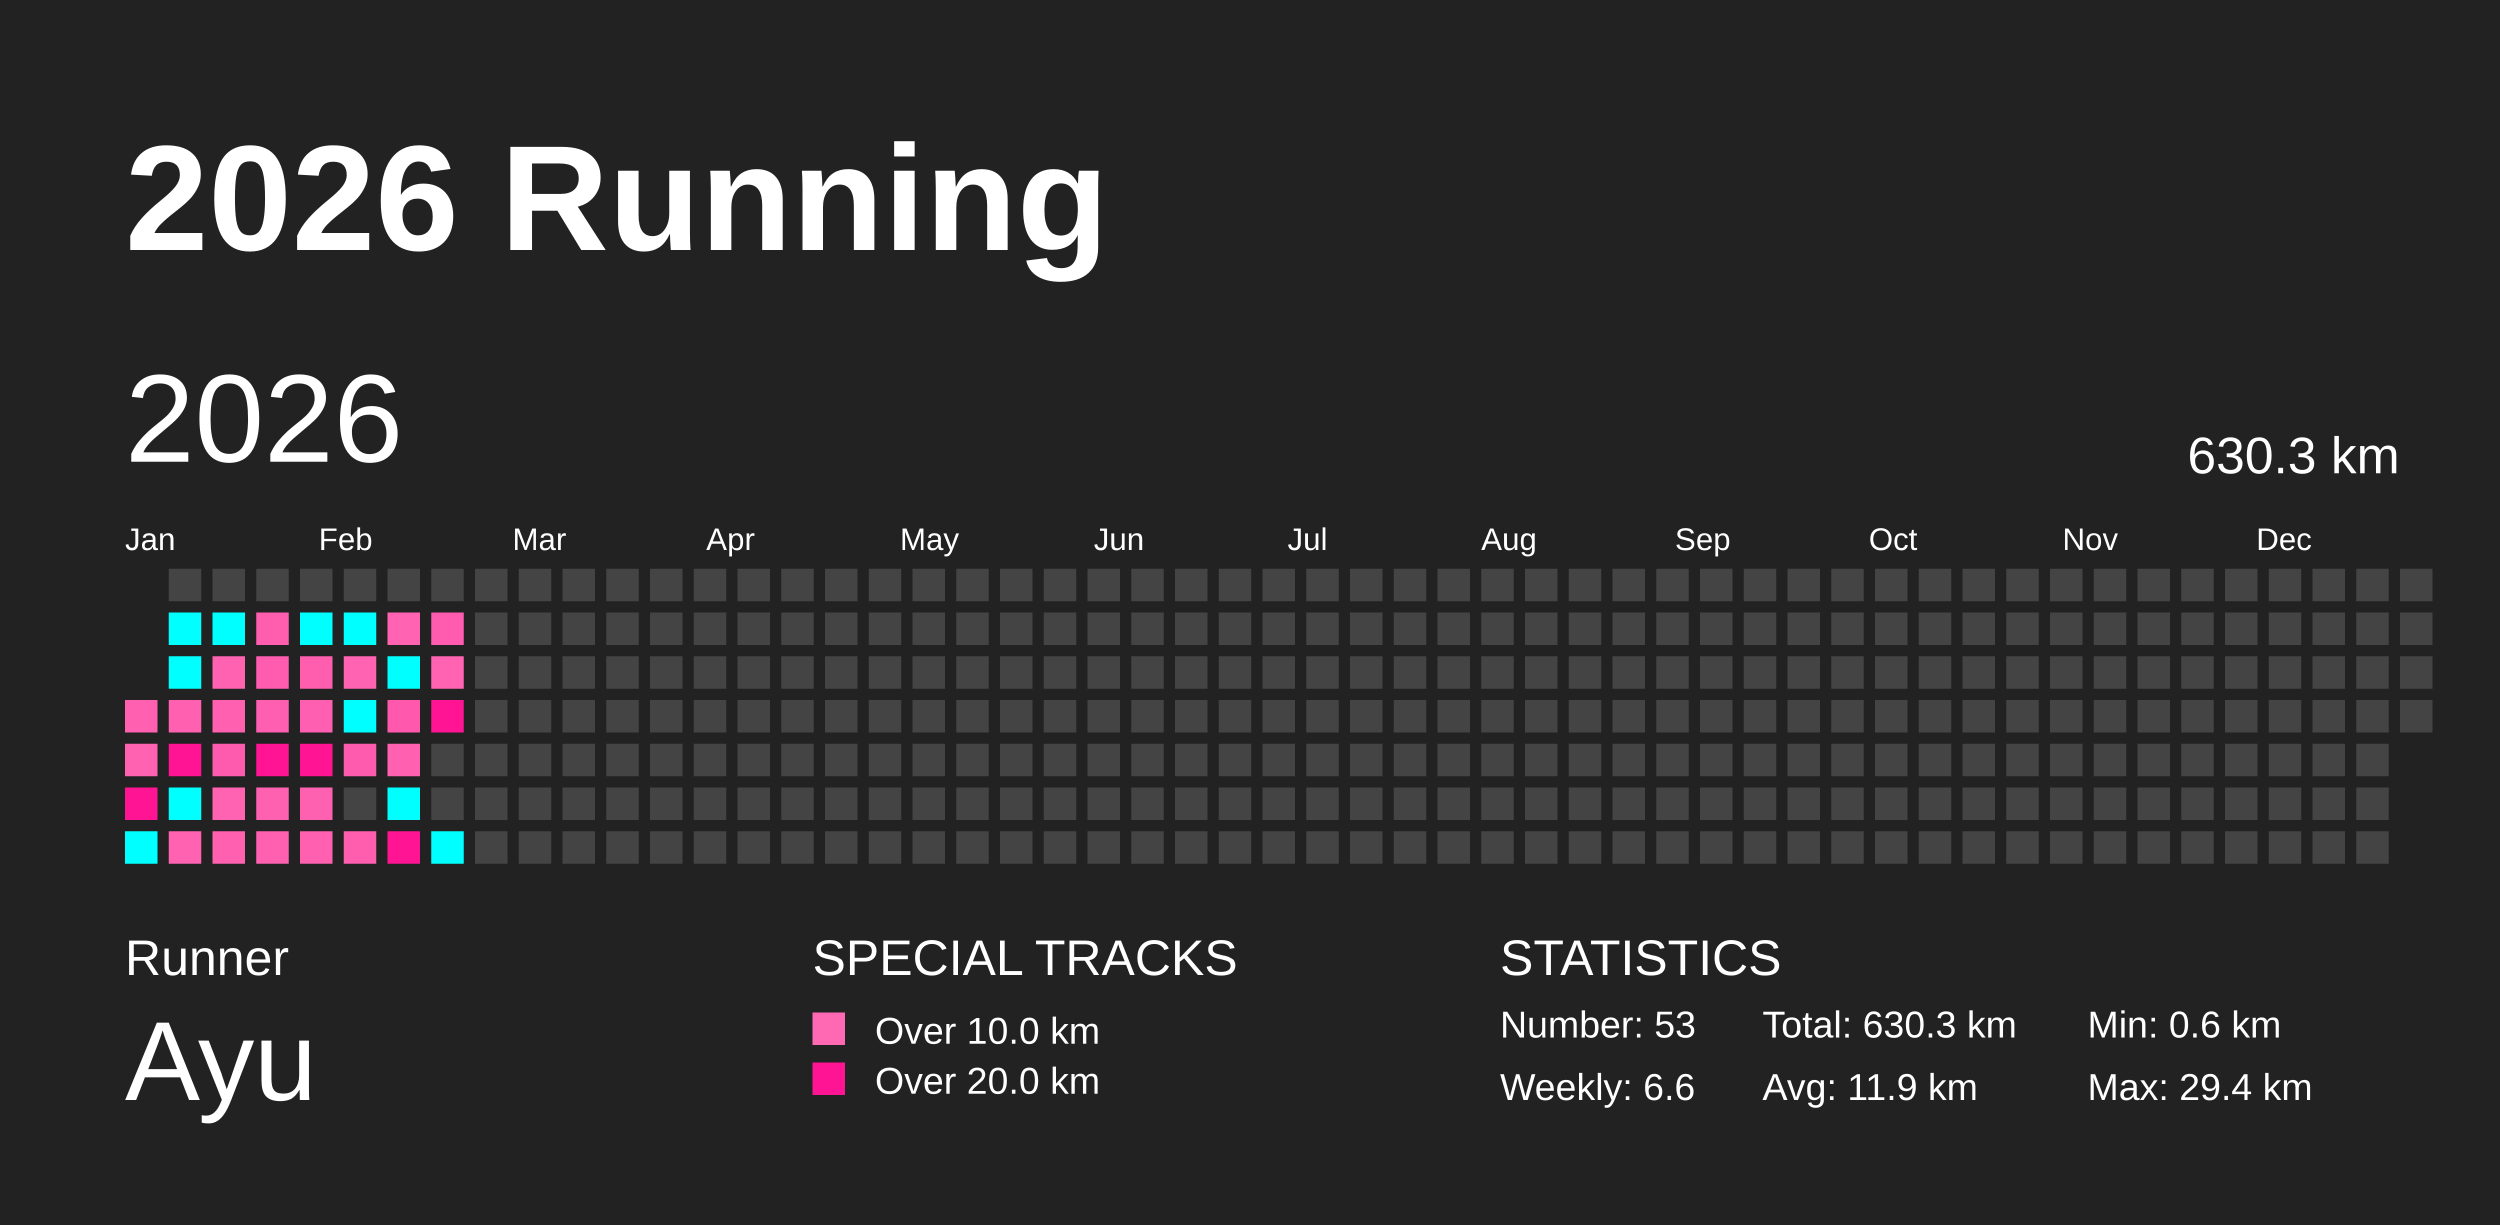
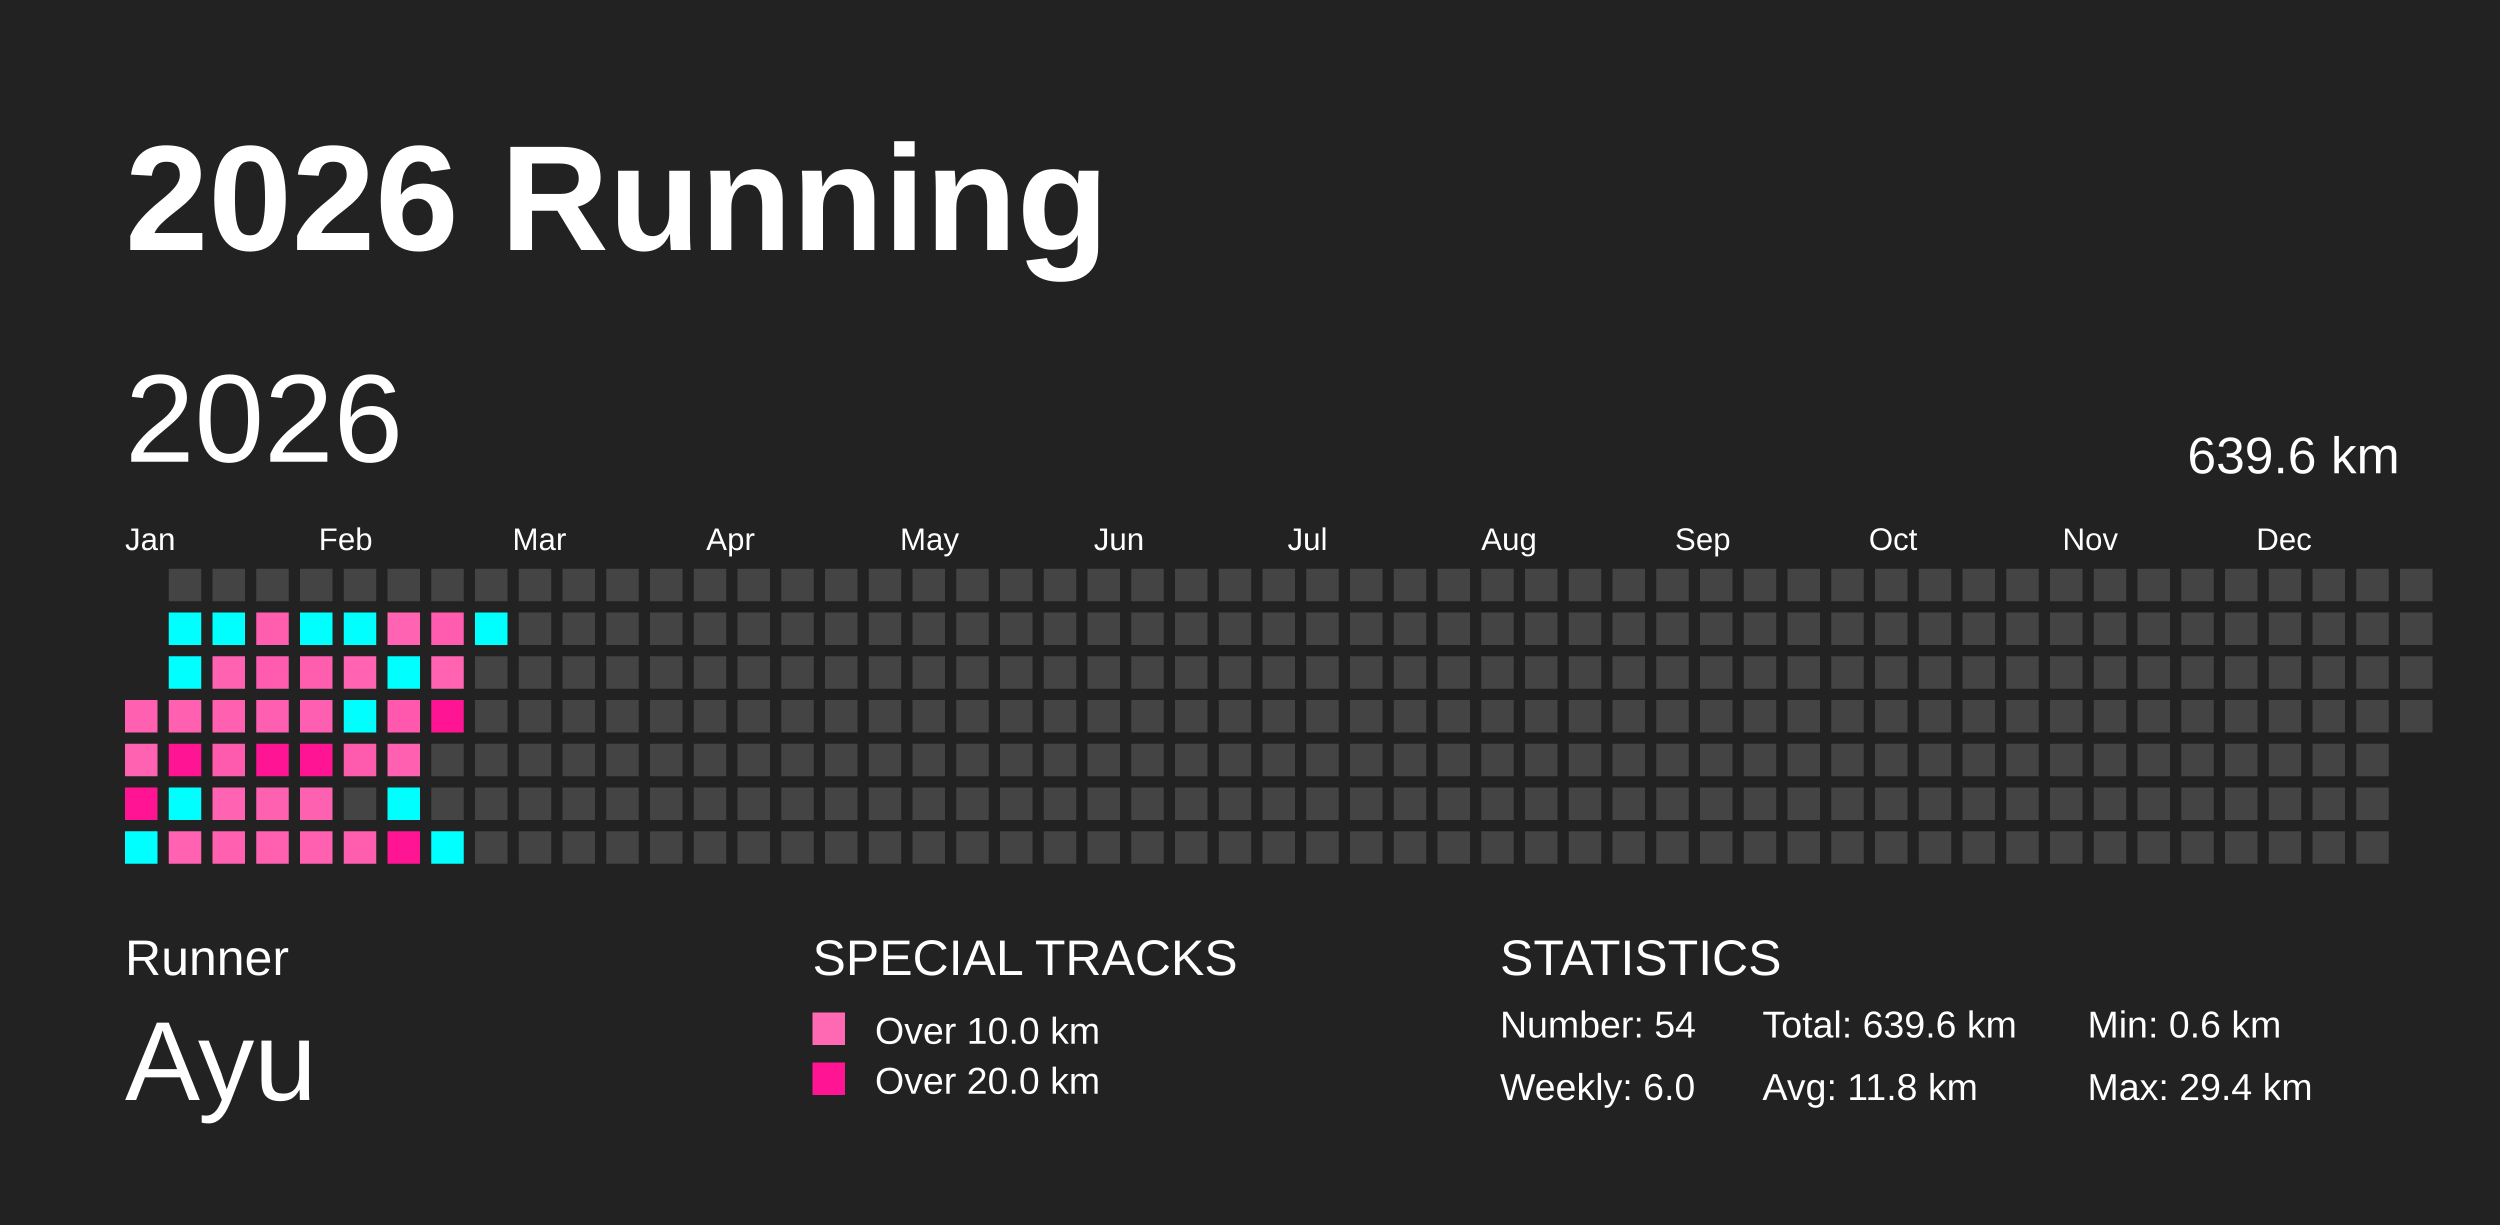
<svg xmlns="http://www.w3.org/2000/svg" baseProfile="full" height="98mm" version="1.1" viewBox="0,0,200,98" width="200mm">
  <defs />
  <rect fill="#222222" height="98" width="200" x="0" y="0" />
  <text fill="#FFFFFF" style="font-size:12px; font-family:Arial; font-weight:bold;" x="10" y="20">2026 Running</text>
  <text fill="#FFFFFF" style="font-size:4px; font-family:Arial" x="10" y="78">Runner</text>
  <text fill="#FFFFFF" style="font-size:9px; font-family:Arial" x="10" y="88">Ayu</text>
  <text fill="#FFFFFF" style="font-size:4px; font-family:Arial" x="65" y="78">SPECIAL TRACKS</text>
  <rect fill="#ff69b4" height="2.6" width="2.6" x="65" y="81" />
  <text fill="#FFFFFF" style="font-size:3px; font-family:Arial" x="70" y="83.5">Over 10.0 km</text>
  <rect fill="#ff1493" height="2.6" width="2.6" x="65" y="85" />
  <text fill="#FFFFFF" style="font-size:3px; font-family:Arial" x="70" y="87.5">Over 20.0 km</text>
  <text fill="#FFFFFF" style="font-size:4px; font-family:Arial" x="120" y="78">STATISTICS</text>
-   <text fill="#FFFFFF" style="font-size:3px; font-family:Arial" x="120" y="83">Number: 53</text>
-   <text fill="#FFFFFF" style="font-size:3px; font-family:Arial" x="120" y="88">Weekly: 6.6</text>
-   <text fill="#FFFFFF" style="font-size:3px; font-family:Arial" x="141" y="83">Total: 630.3 km</text>
-   <text fill="#FFFFFF" style="font-size:3px; font-family:Arial" x="141" y="88">Avg: 11.9 km</text>
+   <text fill="#FFFFFF" style="font-size:3px; font-family:Arial" x="120" y="83">Number: 54</text>
+   <text fill="#FFFFFF" style="font-size:3px; font-family:Arial" x="120" y="88">Weekly: 6.0</text>
+   <text fill="#FFFFFF" style="font-size:3px; font-family:Arial" x="141" y="83">Total: 639.6 km</text>
+   <text fill="#FFFFFF" style="font-size:3px; font-family:Arial" x="141" y="88">Avg: 11.8 km</text>
  <text fill="#FFFFFF" style="font-size:3px; font-family:Arial" x="167" y="83">Min: 0.6 km</text>
  <text fill="#FFFFFF" style="font-size:3px; font-family:Arial" x="167" y="88">Max: 29.4 km</text>
  <text dominant-baseline="hanging" fill="#FFFFFF" style="font-size:10.0px; font-family:Arial;" x="10" y="30">2026</text>
-   <text dominant-baseline="hanging" fill="#FFFFFF" style="font-size:4.125px; font-family:Arial;" x="175" y="35">630.3 km</text>
+   <text dominant-baseline="hanging" fill="#FFFFFF" style="font-size:4.125px; font-family:Arial;" x="175" y="35">639.6 km</text>
  <text fill="#FFFFFF" style="font-size:2.5px; font-family:Arial" x="10.0" y="44">Jan</text>
  <text fill="#FFFFFF" style="font-size:2.5px; font-family:Arial" x="25.5" y="44">Feb</text>
  <text fill="#FFFFFF" style="font-size:2.5px; font-family:Arial" x="41.0" y="44">Mar</text>
  <text fill="#FFFFFF" style="font-size:2.5px; font-family:Arial" x="56.5" y="44">Apr</text>
  <text fill="#FFFFFF" style="font-size:2.5px; font-family:Arial" x="72.0" y="44">May</text>
  <text fill="#FFFFFF" style="font-size:2.5px; font-family:Arial" x="87.5" y="44">Jun</text>
  <text fill="#FFFFFF" style="font-size:2.5px; font-family:Arial" x="103.0" y="44">Jul</text>
  <text fill="#FFFFFF" style="font-size:2.5px; font-family:Arial" x="118.5" y="44">Aug</text>
  <text fill="#FFFFFF" style="font-size:2.5px; font-family:Arial" x="134.0" y="44">Sep</text>
  <text fill="#FFFFFF" style="font-size:2.5px; font-family:Arial" x="149.5" y="44">Oct</text>
  <text fill="#FFFFFF" style="font-size:2.5px; font-family:Arial" x="165.0" y="44">Nov</text>
  <text fill="#FFFFFF" style="font-size:2.5px; font-family:Arial" x="180.5" y="44">Dec</text>
  <rect fill="#ff60b0" height="2.6" width="2.6" x="10.0" y="56.0" />
  <rect fill="#ff62b1" height="2.6" width="2.6" x="10.0" y="59.5" />
  <rect fill="#ff1493" height="2.6" width="2.6" x="10.0" y="63.0" />
  <rect fill="#00ffff" height="2.6" width="2.6" x="10.0" y="66.5" />
  <rect fill="#444444" height="2.6" width="2.6" x="13.5" y="45.5" />
  <rect fill="#00ffff" height="2.6" width="2.6" x="13.5" y="49.0" />
  <rect fill="#00ffff" height="2.6" width="2.6" x="13.5" y="52.5" />
  <rect fill="#ff61b0" height="2.6" width="2.6" x="13.5" y="56.0" />
  <rect fill="#ff1493" height="2.6" width="2.6" x="13.5" y="59.5" />
  <rect fill="#00ffff" height="2.6" width="2.6" x="13.5" y="63.0" />
  <rect fill="#ff62b1" height="2.6" width="2.6" x="13.5" y="66.5" />
  <rect fill="#444444" height="2.6" width="2.6" x="17.0" y="45.5" />
  <rect fill="#00ffff" height="2.6" width="2.6" x="17.0" y="49.0" />
  <rect fill="#ff62b1" height="2.6" width="2.6" x="17.0" y="52.5" />
  <rect fill="#ff60b0" height="2.6" width="2.6" x="17.0" y="56.0" />
  <rect fill="#ff5bae" height="2.6" width="2.6" x="17.0" y="59.5" />
  <rect fill="#ff63b1" height="2.6" width="2.6" x="17.0" y="63.0" />
  <rect fill="#ff61b0" height="2.6" width="2.6" x="17.0" y="66.5" />
  <rect fill="#444444" height="2.6" width="2.6" x="20.5" y="45.5" />
  <rect fill="#ff5eaf" height="2.6" width="2.6" x="20.5" y="49.0" />
  <rect fill="#ff5caf" height="2.6" width="2.6" x="20.5" y="52.5" />
  <rect fill="#ff5fb0" height="2.6" width="2.6" x="20.5" y="56.0" />
  <rect fill="#ff1493" height="2.6" width="2.6" x="20.5" y="59.5" />
  <rect fill="#ff61b1" height="2.6" width="2.6" x="20.5" y="63.0" />
  <rect fill="#ff60b0" height="2.6" width="2.6" x="20.5" y="66.5" />
  <rect fill="#444444" height="2.6" width="2.6" x="24.0" y="45.5" />
  <rect fill="#00ffff" height="2.6" width="2.6" x="24.0" y="49.0" />
  <rect fill="#ff5eaf" height="2.6" width="2.6" x="24.0" y="52.5" />
  <rect fill="#ff5fb0" height="2.6" width="2.6" x="24.0" y="56.0" />
  <rect fill="#ff1493" height="2.6" width="2.6" x="24.0" y="59.5" />
  <rect fill="#ff61b1" height="2.6" width="2.6" x="24.0" y="63.0" />
  <rect fill="#ff61b0" height="2.6" width="2.6" x="24.0" y="66.5" />
  <rect fill="#444444" height="2.6" width="2.6" x="27.5" y="45.5" />
  <rect fill="#00ffff" height="2.6" width="2.6" x="27.5" y="49.0" />
  <rect fill="#ff63b1" height="2.6" width="2.6" x="27.5" y="52.5" />
  <rect fill="#00ffff" height="2.6" width="2.6" x="27.5" y="56.0" />
  <rect fill="#ff5bae" height="2.6" width="2.6" x="27.5" y="59.5" />
  <rect fill="#444444" height="2.6" width="2.6" x="27.5" y="63.0" />
  <rect fill="#ff5eaf" height="2.6" width="2.6" x="27.5" y="66.5" />
  <rect fill="#444444" height="2.6" width="2.6" x="31.0" y="45.5" />
  <rect fill="#ff63b1" height="2.6" width="2.6" x="31.0" y="49.0" />
  <rect fill="#00ffff" height="2.6" width="2.6" x="31.0" y="52.5" />
  <rect fill="#ff58ad" height="2.6" width="2.6" x="31.0" y="56.0" />
  <rect fill="#ff60b0" height="2.6" width="2.6" x="31.0" y="59.5" />
  <rect fill="#00ffff" height="2.6" width="2.6" x="31.0" y="63.0" />
  <rect fill="#ff1493" height="2.6" width="2.6" x="31.0" y="66.5" />
  <rect fill="#444444" height="2.6" width="2.6" x="34.5" y="45.5" />
  <rect fill="#ff5caf" height="2.6" width="2.6" x="34.5" y="49.0" />
  <rect fill="#ff63b1" height="2.6" width="2.6" x="34.5" y="52.5" />
  <rect fill="#ff1493" height="2.6" width="2.6" x="34.5" y="56.0" />
  <rect fill="#444444" height="2.6" width="2.6" x="34.5" y="59.5" />
  <rect fill="#444444" height="2.6" width="2.6" x="34.5" y="63.0" />
  <rect fill="#00ffff" height="2.6" width="2.6" x="34.5" y="66.5" />
  <rect fill="#444444" height="2.6" width="2.6" x="38.0" y="45.5" />
-   <rect fill="#444444" height="2.6" width="2.6" x="38.0" y="49.0" />
+   <rect fill="#00ffff" height="2.6" width="2.6" x="38.0" y="49.0" />
  <rect fill="#444444" height="2.6" width="2.6" x="38.0" y="52.5" />
  <rect fill="#444444" height="2.6" width="2.6" x="38.0" y="56.0" />
  <rect fill="#444444" height="2.6" width="2.6" x="38.0" y="59.5" />
  <rect fill="#444444" height="2.6" width="2.6" x="38.0" y="63.0" />
  <rect fill="#444444" height="2.6" width="2.6" x="38.0" y="66.5" />
  <rect fill="#444444" height="2.6" width="2.6" x="41.5" y="45.5" />
  <rect fill="#444444" height="2.6" width="2.6" x="41.5" y="49.0" />
  <rect fill="#444444" height="2.6" width="2.6" x="41.5" y="52.5" />
  <rect fill="#444444" height="2.6" width="2.6" x="41.5" y="56.0" />
  <rect fill="#444444" height="2.6" width="2.6" x="41.5" y="59.5" />
  <rect fill="#444444" height="2.6" width="2.6" x="41.5" y="63.0" />
  <rect fill="#444444" height="2.6" width="2.6" x="41.5" y="66.5" />
  <rect fill="#444444" height="2.6" width="2.6" x="45.0" y="45.5" />
  <rect fill="#444444" height="2.6" width="2.6" x="45.0" y="49.0" />
  <rect fill="#444444" height="2.6" width="2.6" x="45.0" y="52.5" />
  <rect fill="#444444" height="2.6" width="2.6" x="45.0" y="56.0" />
  <rect fill="#444444" height="2.6" width="2.6" x="45.0" y="59.5" />
  <rect fill="#444444" height="2.6" width="2.6" x="45.0" y="63.0" />
  <rect fill="#444444" height="2.6" width="2.6" x="45.0" y="66.5" />
  <rect fill="#444444" height="2.6" width="2.6" x="48.5" y="45.5" />
  <rect fill="#444444" height="2.6" width="2.6" x="48.5" y="49.0" />
  <rect fill="#444444" height="2.6" width="2.6" x="48.5" y="52.5" />
  <rect fill="#444444" height="2.6" width="2.6" x="48.5" y="56.0" />
  <rect fill="#444444" height="2.6" width="2.6" x="48.5" y="59.5" />
  <rect fill="#444444" height="2.6" width="2.6" x="48.5" y="63.0" />
  <rect fill="#444444" height="2.6" width="2.6" x="48.5" y="66.5" />
  <rect fill="#444444" height="2.6" width="2.6" x="52.0" y="45.5" />
  <rect fill="#444444" height="2.6" width="2.6" x="52.0" y="49.0" />
  <rect fill="#444444" height="2.6" width="2.6" x="52.0" y="52.5" />
  <rect fill="#444444" height="2.6" width="2.6" x="52.0" y="56.0" />
  <rect fill="#444444" height="2.6" width="2.6" x="52.0" y="59.5" />
  <rect fill="#444444" height="2.6" width="2.6" x="52.0" y="63.0" />
  <rect fill="#444444" height="2.6" width="2.6" x="52.0" y="66.5" />
  <rect fill="#444444" height="2.6" width="2.6" x="55.5" y="45.5" />
  <rect fill="#444444" height="2.6" width="2.6" x="55.5" y="49.0" />
  <rect fill="#444444" height="2.6" width="2.6" x="55.5" y="52.5" />
  <rect fill="#444444" height="2.6" width="2.6" x="55.5" y="56.0" />
  <rect fill="#444444" height="2.6" width="2.6" x="55.5" y="59.5" />
  <rect fill="#444444" height="2.6" width="2.6" x="55.5" y="63.0" />
  <rect fill="#444444" height="2.6" width="2.6" x="55.5" y="66.5" />
  <rect fill="#444444" height="2.6" width="2.6" x="59.0" y="45.5" />
  <rect fill="#444444" height="2.6" width="2.6" x="59.0" y="49.0" />
  <rect fill="#444444" height="2.6" width="2.6" x="59.0" y="52.5" />
  <rect fill="#444444" height="2.6" width="2.6" x="59.0" y="56.0" />
  <rect fill="#444444" height="2.6" width="2.6" x="59.0" y="59.5" />
  <rect fill="#444444" height="2.6" width="2.6" x="59.0" y="63.0" />
  <rect fill="#444444" height="2.6" width="2.6" x="59.0" y="66.5" />
  <rect fill="#444444" height="2.6" width="2.6" x="62.5" y="45.5" />
  <rect fill="#444444" height="2.6" width="2.6" x="62.5" y="49.0" />
  <rect fill="#444444" height="2.6" width="2.6" x="62.5" y="52.5" />
  <rect fill="#444444" height="2.6" width="2.6" x="62.5" y="56.0" />
  <rect fill="#444444" height="2.6" width="2.6" x="62.5" y="59.5" />
  <rect fill="#444444" height="2.6" width="2.6" x="62.5" y="63.0" />
  <rect fill="#444444" height="2.6" width="2.6" x="62.5" y="66.5" />
  <rect fill="#444444" height="2.6" width="2.6" x="66.0" y="45.5" />
  <rect fill="#444444" height="2.6" width="2.6" x="66.0" y="49.0" />
  <rect fill="#444444" height="2.6" width="2.6" x="66.0" y="52.5" />
  <rect fill="#444444" height="2.6" width="2.6" x="66.0" y="56.0" />
  <rect fill="#444444" height="2.6" width="2.6" x="66.0" y="59.5" />
  <rect fill="#444444" height="2.6" width="2.6" x="66.0" y="63.0" />
  <rect fill="#444444" height="2.6" width="2.6" x="66.0" y="66.5" />
  <rect fill="#444444" height="2.6" width="2.6" x="69.5" y="45.5" />
  <rect fill="#444444" height="2.6" width="2.6" x="69.5" y="49.0" />
  <rect fill="#444444" height="2.6" width="2.6" x="69.5" y="52.5" />
  <rect fill="#444444" height="2.6" width="2.6" x="69.5" y="56.0" />
  <rect fill="#444444" height="2.6" width="2.6" x="69.5" y="59.5" />
  <rect fill="#444444" height="2.6" width="2.6" x="69.5" y="63.0" />
  <rect fill="#444444" height="2.6" width="2.6" x="69.5" y="66.5" />
  <rect fill="#444444" height="2.6" width="2.6" x="73.0" y="45.5" />
  <rect fill="#444444" height="2.6" width="2.6" x="73.0" y="49.0" />
  <rect fill="#444444" height="2.6" width="2.6" x="73.0" y="52.5" />
  <rect fill="#444444" height="2.6" width="2.6" x="73.0" y="56.0" />
  <rect fill="#444444" height="2.6" width="2.6" x="73.0" y="59.5" />
  <rect fill="#444444" height="2.6" width="2.6" x="73.0" y="63.0" />
  <rect fill="#444444" height="2.6" width="2.6" x="73.0" y="66.5" />
  <rect fill="#444444" height="2.6" width="2.6" x="76.5" y="45.5" />
  <rect fill="#444444" height="2.6" width="2.6" x="76.5" y="49.0" />
  <rect fill="#444444" height="2.6" width="2.6" x="76.5" y="52.5" />
  <rect fill="#444444" height="2.6" width="2.6" x="76.5" y="56.0" />
  <rect fill="#444444" height="2.6" width="2.6" x="76.5" y="59.5" />
  <rect fill="#444444" height="2.6" width="2.6" x="76.5" y="63.0" />
  <rect fill="#444444" height="2.6" width="2.6" x="76.5" y="66.5" />
  <rect fill="#444444" height="2.6" width="2.6" x="80.0" y="45.5" />
  <rect fill="#444444" height="2.6" width="2.6" x="80.0" y="49.0" />
  <rect fill="#444444" height="2.6" width="2.6" x="80.0" y="52.5" />
  <rect fill="#444444" height="2.6" width="2.6" x="80.0" y="56.0" />
  <rect fill="#444444" height="2.6" width="2.6" x="80.0" y="59.5" />
  <rect fill="#444444" height="2.6" width="2.6" x="80.0" y="63.0" />
  <rect fill="#444444" height="2.6" width="2.6" x="80.0" y="66.5" />
  <rect fill="#444444" height="2.6" width="2.6" x="83.5" y="45.5" />
  <rect fill="#444444" height="2.6" width="2.6" x="83.5" y="49.0" />
  <rect fill="#444444" height="2.6" width="2.6" x="83.5" y="52.5" />
  <rect fill="#444444" height="2.6" width="2.6" x="83.5" y="56.0" />
  <rect fill="#444444" height="2.6" width="2.6" x="83.5" y="59.5" />
  <rect fill="#444444" height="2.6" width="2.6" x="83.5" y="63.0" />
  <rect fill="#444444" height="2.6" width="2.6" x="83.5" y="66.5" />
  <rect fill="#444444" height="2.6" width="2.6" x="87.0" y="45.5" />
  <rect fill="#444444" height="2.6" width="2.6" x="87.0" y="49.0" />
  <rect fill="#444444" height="2.6" width="2.6" x="87.0" y="52.5" />
  <rect fill="#444444" height="2.6" width="2.6" x="87.0" y="56.0" />
  <rect fill="#444444" height="2.6" width="2.6" x="87.0" y="59.5" />
  <rect fill="#444444" height="2.6" width="2.6" x="87.0" y="63.0" />
  <rect fill="#444444" height="2.6" width="2.6" x="87.0" y="66.5" />
  <rect fill="#444444" height="2.6" width="2.6" x="90.5" y="45.5" />
  <rect fill="#444444" height="2.6" width="2.6" x="90.5" y="49.0" />
  <rect fill="#444444" height="2.6" width="2.6" x="90.5" y="52.5" />
  <rect fill="#444444" height="2.6" width="2.6" x="90.5" y="56.0" />
  <rect fill="#444444" height="2.6" width="2.6" x="90.5" y="59.5" />
  <rect fill="#444444" height="2.6" width="2.6" x="90.5" y="63.0" />
  <rect fill="#444444" height="2.6" width="2.6" x="90.5" y="66.5" />
  <rect fill="#444444" height="2.6" width="2.6" x="94.0" y="45.5" />
  <rect fill="#444444" height="2.6" width="2.6" x="94.0" y="49.0" />
  <rect fill="#444444" height="2.6" width="2.6" x="94.0" y="52.5" />
  <rect fill="#444444" height="2.6" width="2.6" x="94.0" y="56.0" />
  <rect fill="#444444" height="2.6" width="2.6" x="94.0" y="59.5" />
  <rect fill="#444444" height="2.6" width="2.6" x="94.0" y="63.0" />
  <rect fill="#444444" height="2.6" width="2.6" x="94.0" y="66.5" />
  <rect fill="#444444" height="2.6" width="2.6" x="97.5" y="45.5" />
  <rect fill="#444444" height="2.6" width="2.6" x="97.5" y="49.0" />
  <rect fill="#444444" height="2.6" width="2.6" x="97.5" y="52.5" />
  <rect fill="#444444" height="2.6" width="2.6" x="97.5" y="56.0" />
  <rect fill="#444444" height="2.6" width="2.6" x="97.5" y="59.5" />
  <rect fill="#444444" height="2.6" width="2.6" x="97.5" y="63.0" />
  <rect fill="#444444" height="2.6" width="2.6" x="97.5" y="66.5" />
  <rect fill="#444444" height="2.6" width="2.6" x="101.0" y="45.5" />
  <rect fill="#444444" height="2.6" width="2.6" x="101.0" y="49.0" />
  <rect fill="#444444" height="2.6" width="2.6" x="101.0" y="52.5" />
  <rect fill="#444444" height="2.6" width="2.6" x="101.0" y="56.0" />
  <rect fill="#444444" height="2.6" width="2.6" x="101.0" y="59.5" />
  <rect fill="#444444" height="2.6" width="2.6" x="101.0" y="63.0" />
  <rect fill="#444444" height="2.6" width="2.6" x="101.0" y="66.5" />
  <rect fill="#444444" height="2.6" width="2.6" x="104.5" y="45.5" />
  <rect fill="#444444" height="2.6" width="2.6" x="104.5" y="49.0" />
  <rect fill="#444444" height="2.6" width="2.6" x="104.5" y="52.5" />
  <rect fill="#444444" height="2.6" width="2.6" x="104.5" y="56.0" />
  <rect fill="#444444" height="2.6" width="2.6" x="104.5" y="59.5" />
  <rect fill="#444444" height="2.6" width="2.6" x="104.5" y="63.0" />
  <rect fill="#444444" height="2.6" width="2.6" x="104.5" y="66.5" />
  <rect fill="#444444" height="2.6" width="2.6" x="108.0" y="45.5" />
  <rect fill="#444444" height="2.6" width="2.6" x="108.0" y="49.0" />
  <rect fill="#444444" height="2.6" width="2.6" x="108.0" y="52.5" />
  <rect fill="#444444" height="2.6" width="2.6" x="108.0" y="56.0" />
  <rect fill="#444444" height="2.6" width="2.6" x="108.0" y="59.5" />
  <rect fill="#444444" height="2.6" width="2.6" x="108.0" y="63.0" />
  <rect fill="#444444" height="2.6" width="2.6" x="108.0" y="66.5" />
  <rect fill="#444444" height="2.6" width="2.6" x="111.5" y="45.5" />
  <rect fill="#444444" height="2.6" width="2.6" x="111.5" y="49.0" />
  <rect fill="#444444" height="2.6" width="2.6" x="111.5" y="52.5" />
  <rect fill="#444444" height="2.6" width="2.6" x="111.5" y="56.0" />
  <rect fill="#444444" height="2.6" width="2.6" x="111.5" y="59.5" />
  <rect fill="#444444" height="2.6" width="2.6" x="111.5" y="63.0" />
  <rect fill="#444444" height="2.6" width="2.6" x="111.5" y="66.5" />
  <rect fill="#444444" height="2.6" width="2.6" x="115.0" y="45.5" />
  <rect fill="#444444" height="2.6" width="2.6" x="115.0" y="49.0" />
  <rect fill="#444444" height="2.6" width="2.6" x="115.0" y="52.5" />
  <rect fill="#444444" height="2.6" width="2.6" x="115.0" y="56.0" />
  <rect fill="#444444" height="2.6" width="2.6" x="115.0" y="59.5" />
  <rect fill="#444444" height="2.6" width="2.6" x="115.0" y="63.0" />
  <rect fill="#444444" height="2.6" width="2.6" x="115.0" y="66.5" />
  <rect fill="#444444" height="2.6" width="2.6" x="118.5" y="45.5" />
  <rect fill="#444444" height="2.6" width="2.6" x="118.5" y="49.0" />
  <rect fill="#444444" height="2.6" width="2.6" x="118.5" y="52.5" />
  <rect fill="#444444" height="2.6" width="2.6" x="118.5" y="56.0" />
  <rect fill="#444444" height="2.6" width="2.6" x="118.5" y="59.5" />
  <rect fill="#444444" height="2.6" width="2.6" x="118.5" y="63.0" />
  <rect fill="#444444" height="2.6" width="2.6" x="118.5" y="66.5" />
  <rect fill="#444444" height="2.6" width="2.6" x="122.0" y="45.5" />
  <rect fill="#444444" height="2.6" width="2.6" x="122.0" y="49.0" />
  <rect fill="#444444" height="2.6" width="2.6" x="122.0" y="52.5" />
  <rect fill="#444444" height="2.6" width="2.6" x="122.0" y="56.0" />
  <rect fill="#444444" height="2.6" width="2.6" x="122.0" y="59.5" />
  <rect fill="#444444" height="2.6" width="2.6" x="122.0" y="63.0" />
  <rect fill="#444444" height="2.6" width="2.6" x="122.0" y="66.5" />
  <rect fill="#444444" height="2.6" width="2.6" x="125.5" y="45.5" />
  <rect fill="#444444" height="2.6" width="2.6" x="125.5" y="49.0" />
  <rect fill="#444444" height="2.6" width="2.6" x="125.5" y="52.5" />
  <rect fill="#444444" height="2.6" width="2.6" x="125.5" y="56.0" />
  <rect fill="#444444" height="2.6" width="2.6" x="125.5" y="59.5" />
  <rect fill="#444444" height="2.6" width="2.6" x="125.5" y="63.0" />
  <rect fill="#444444" height="2.6" width="2.6" x="125.5" y="66.5" />
  <rect fill="#444444" height="2.6" width="2.6" x="129.0" y="45.5" />
  <rect fill="#444444" height="2.6" width="2.6" x="129.0" y="49.0" />
  <rect fill="#444444" height="2.6" width="2.6" x="129.0" y="52.5" />
  <rect fill="#444444" height="2.6" width="2.6" x="129.0" y="56.0" />
  <rect fill="#444444" height="2.6" width="2.6" x="129.0" y="59.5" />
  <rect fill="#444444" height="2.6" width="2.6" x="129.0" y="63.0" />
  <rect fill="#444444" height="2.6" width="2.6" x="129.0" y="66.5" />
  <rect fill="#444444" height="2.6" width="2.6" x="132.5" y="45.5" />
  <rect fill="#444444" height="2.6" width="2.6" x="132.5" y="49.0" />
  <rect fill="#444444" height="2.6" width="2.6" x="132.5" y="52.5" />
  <rect fill="#444444" height="2.6" width="2.6" x="132.5" y="56.0" />
  <rect fill="#444444" height="2.6" width="2.6" x="132.5" y="59.5" />
  <rect fill="#444444" height="2.6" width="2.6" x="132.5" y="63.0" />
  <rect fill="#444444" height="2.6" width="2.6" x="132.5" y="66.5" />
  <rect fill="#444444" height="2.6" width="2.6" x="136.0" y="45.5" />
  <rect fill="#444444" height="2.6" width="2.6" x="136.0" y="49.0" />
  <rect fill="#444444" height="2.6" width="2.6" x="136.0" y="52.5" />
  <rect fill="#444444" height="2.6" width="2.6" x="136.0" y="56.0" />
  <rect fill="#444444" height="2.6" width="2.6" x="136.0" y="59.5" />
  <rect fill="#444444" height="2.6" width="2.6" x="136.0" y="63.0" />
  <rect fill="#444444" height="2.6" width="2.6" x="136.0" y="66.5" />
  <rect fill="#444444" height="2.6" width="2.6" x="139.5" y="45.5" />
  <rect fill="#444444" height="2.6" width="2.6" x="139.5" y="49.0" />
  <rect fill="#444444" height="2.6" width="2.6" x="139.5" y="52.5" />
  <rect fill="#444444" height="2.6" width="2.6" x="139.5" y="56.0" />
  <rect fill="#444444" height="2.6" width="2.6" x="139.5" y="59.5" />
  <rect fill="#444444" height="2.6" width="2.6" x="139.5" y="63.0" />
  <rect fill="#444444" height="2.6" width="2.6" x="139.5" y="66.5" />
  <rect fill="#444444" height="2.6" width="2.6" x="143.0" y="45.5" />
  <rect fill="#444444" height="2.6" width="2.6" x="143.0" y="49.0" />
  <rect fill="#444444" height="2.6" width="2.6" x="143.0" y="52.5" />
  <rect fill="#444444" height="2.6" width="2.6" x="143.0" y="56.0" />
  <rect fill="#444444" height="2.6" width="2.6" x="143.0" y="59.5" />
  <rect fill="#444444" height="2.6" width="2.6" x="143.0" y="63.0" />
  <rect fill="#444444" height="2.6" width="2.6" x="143.0" y="66.5" />
  <rect fill="#444444" height="2.6" width="2.6" x="146.5" y="45.5" />
  <rect fill="#444444" height="2.6" width="2.6" x="146.5" y="49.0" />
  <rect fill="#444444" height="2.6" width="2.6" x="146.5" y="52.5" />
  <rect fill="#444444" height="2.6" width="2.6" x="146.5" y="56.0" />
  <rect fill="#444444" height="2.6" width="2.6" x="146.5" y="59.5" />
  <rect fill="#444444" height="2.6" width="2.6" x="146.5" y="63.0" />
  <rect fill="#444444" height="2.6" width="2.6" x="146.5" y="66.5" />
  <rect fill="#444444" height="2.6" width="2.6" x="150.0" y="45.5" />
  <rect fill="#444444" height="2.6" width="2.6" x="150.0" y="49.0" />
  <rect fill="#444444" height="2.6" width="2.6" x="150.0" y="52.5" />
  <rect fill="#444444" height="2.6" width="2.6" x="150.0" y="56.0" />
  <rect fill="#444444" height="2.6" width="2.6" x="150.0" y="59.5" />
  <rect fill="#444444" height="2.6" width="2.6" x="150.0" y="63.0" />
  <rect fill="#444444" height="2.6" width="2.6" x="150.0" y="66.5" />
  <rect fill="#444444" height="2.6" width="2.6" x="153.5" y="45.5" />
  <rect fill="#444444" height="2.6" width="2.6" x="153.5" y="49.0" />
  <rect fill="#444444" height="2.6" width="2.6" x="153.5" y="52.5" />
  <rect fill="#444444" height="2.6" width="2.6" x="153.5" y="56.0" />
  <rect fill="#444444" height="2.6" width="2.6" x="153.5" y="59.5" />
  <rect fill="#444444" height="2.6" width="2.6" x="153.5" y="63.0" />
  <rect fill="#444444" height="2.6" width="2.6" x="153.5" y="66.5" />
  <rect fill="#444444" height="2.6" width="2.6" x="157.0" y="45.5" />
  <rect fill="#444444" height="2.6" width="2.6" x="157.0" y="49.0" />
  <rect fill="#444444" height="2.6" width="2.6" x="157.0" y="52.5" />
  <rect fill="#444444" height="2.6" width="2.6" x="157.0" y="56.0" />
  <rect fill="#444444" height="2.6" width="2.6" x="157.0" y="59.5" />
  <rect fill="#444444" height="2.6" width="2.6" x="157.0" y="63.0" />
  <rect fill="#444444" height="2.6" width="2.6" x="157.0" y="66.5" />
  <rect fill="#444444" height="2.6" width="2.6" x="160.5" y="45.5" />
  <rect fill="#444444" height="2.6" width="2.6" x="160.5" y="49.0" />
  <rect fill="#444444" height="2.6" width="2.6" x="160.5" y="52.5" />
  <rect fill="#444444" height="2.6" width="2.6" x="160.5" y="56.0" />
  <rect fill="#444444" height="2.6" width="2.6" x="160.5" y="59.5" />
  <rect fill="#444444" height="2.6" width="2.6" x="160.5" y="63.0" />
  <rect fill="#444444" height="2.6" width="2.6" x="160.5" y="66.5" />
  <rect fill="#444444" height="2.6" width="2.6" x="164.0" y="45.5" />
  <rect fill="#444444" height="2.6" width="2.6" x="164.0" y="49.0" />
  <rect fill="#444444" height="2.6" width="2.6" x="164.0" y="52.5" />
  <rect fill="#444444" height="2.6" width="2.6" x="164.0" y="56.0" />
  <rect fill="#444444" height="2.6" width="2.6" x="164.0" y="59.5" />
  <rect fill="#444444" height="2.6" width="2.6" x="164.0" y="63.0" />
  <rect fill="#444444" height="2.6" width="2.6" x="164.0" y="66.5" />
  <rect fill="#444444" height="2.6" width="2.6" x="167.5" y="45.5" />
  <rect fill="#444444" height="2.6" width="2.6" x="167.5" y="49.0" />
  <rect fill="#444444" height="2.6" width="2.6" x="167.5" y="52.5" />
  <rect fill="#444444" height="2.6" width="2.6" x="167.5" y="56.0" />
  <rect fill="#444444" height="2.6" width="2.6" x="167.5" y="59.5" />
  <rect fill="#444444" height="2.6" width="2.6" x="167.5" y="63.0" />
  <rect fill="#444444" height="2.6" width="2.6" x="167.5" y="66.5" />
  <rect fill="#444444" height="2.6" width="2.6" x="171.0" y="45.5" />
  <rect fill="#444444" height="2.6" width="2.6" x="171.0" y="49.0" />
  <rect fill="#444444" height="2.6" width="2.6" x="171.0" y="52.5" />
  <rect fill="#444444" height="2.6" width="2.6" x="171.0" y="56.0" />
  <rect fill="#444444" height="2.6" width="2.6" x="171.0" y="59.5" />
  <rect fill="#444444" height="2.6" width="2.6" x="171.0" y="63.0" />
  <rect fill="#444444" height="2.6" width="2.6" x="171.0" y="66.5" />
  <rect fill="#444444" height="2.6" width="2.6" x="174.5" y="45.5" />
  <rect fill="#444444" height="2.6" width="2.6" x="174.5" y="49.0" />
  <rect fill="#444444" height="2.6" width="2.6" x="174.5" y="52.5" />
  <rect fill="#444444" height="2.6" width="2.6" x="174.5" y="56.0" />
  <rect fill="#444444" height="2.6" width="2.6" x="174.5" y="59.5" />
  <rect fill="#444444" height="2.6" width="2.6" x="174.5" y="63.0" />
  <rect fill="#444444" height="2.6" width="2.6" x="174.5" y="66.5" />
  <rect fill="#444444" height="2.6" width="2.6" x="178.0" y="45.5" />
  <rect fill="#444444" height="2.6" width="2.6" x="178.0" y="49.0" />
  <rect fill="#444444" height="2.6" width="2.6" x="178.0" y="52.5" />
  <rect fill="#444444" height="2.6" width="2.6" x="178.0" y="56.0" />
  <rect fill="#444444" height="2.6" width="2.6" x="178.0" y="59.5" />
  <rect fill="#444444" height="2.6" width="2.6" x="178.0" y="63.0" />
  <rect fill="#444444" height="2.6" width="2.6" x="178.0" y="66.5" />
  <rect fill="#444444" height="2.6" width="2.6" x="181.5" y="45.5" />
  <rect fill="#444444" height="2.6" width="2.6" x="181.5" y="49.0" />
  <rect fill="#444444" height="2.6" width="2.6" x="181.5" y="52.5" />
  <rect fill="#444444" height="2.6" width="2.6" x="181.5" y="56.0" />
  <rect fill="#444444" height="2.6" width="2.6" x="181.5" y="59.5" />
  <rect fill="#444444" height="2.6" width="2.6" x="181.5" y="63.0" />
  <rect fill="#444444" height="2.6" width="2.6" x="181.5" y="66.5" />
  <rect fill="#444444" height="2.6" width="2.6" x="185.0" y="45.5" />
  <rect fill="#444444" height="2.6" width="2.6" x="185.0" y="49.0" />
  <rect fill="#444444" height="2.6" width="2.6" x="185.0" y="52.5" />
  <rect fill="#444444" height="2.6" width="2.6" x="185.0" y="56.0" />
  <rect fill="#444444" height="2.6" width="2.6" x="185.0" y="59.5" />
  <rect fill="#444444" height="2.6" width="2.6" x="185.0" y="63.0" />
  <rect fill="#444444" height="2.6" width="2.6" x="185.0" y="66.5" />
  <rect fill="#444444" height="2.6" width="2.6" x="188.5" y="45.5" />
  <rect fill="#444444" height="2.6" width="2.6" x="188.5" y="49.0" />
  <rect fill="#444444" height="2.6" width="2.6" x="188.5" y="52.5" />
  <rect fill="#444444" height="2.6" width="2.6" x="188.5" y="56.0" />
  <rect fill="#444444" height="2.6" width="2.6" x="188.5" y="59.5" />
  <rect fill="#444444" height="2.6" width="2.6" x="188.5" y="63.0" />
  <rect fill="#444444" height="2.6" width="2.6" x="188.5" y="66.5" />
  <rect fill="#444444" height="2.6" width="2.6" x="192.0" y="45.5" />
  <rect fill="#444444" height="2.6" width="2.6" x="192.0" y="49.0" />
  <rect fill="#444444" height="2.6" width="2.6" x="192.0" y="52.5" />
  <rect fill="#444444" height="2.6" width="2.6" x="192.0" y="56.0" />
</svg>
